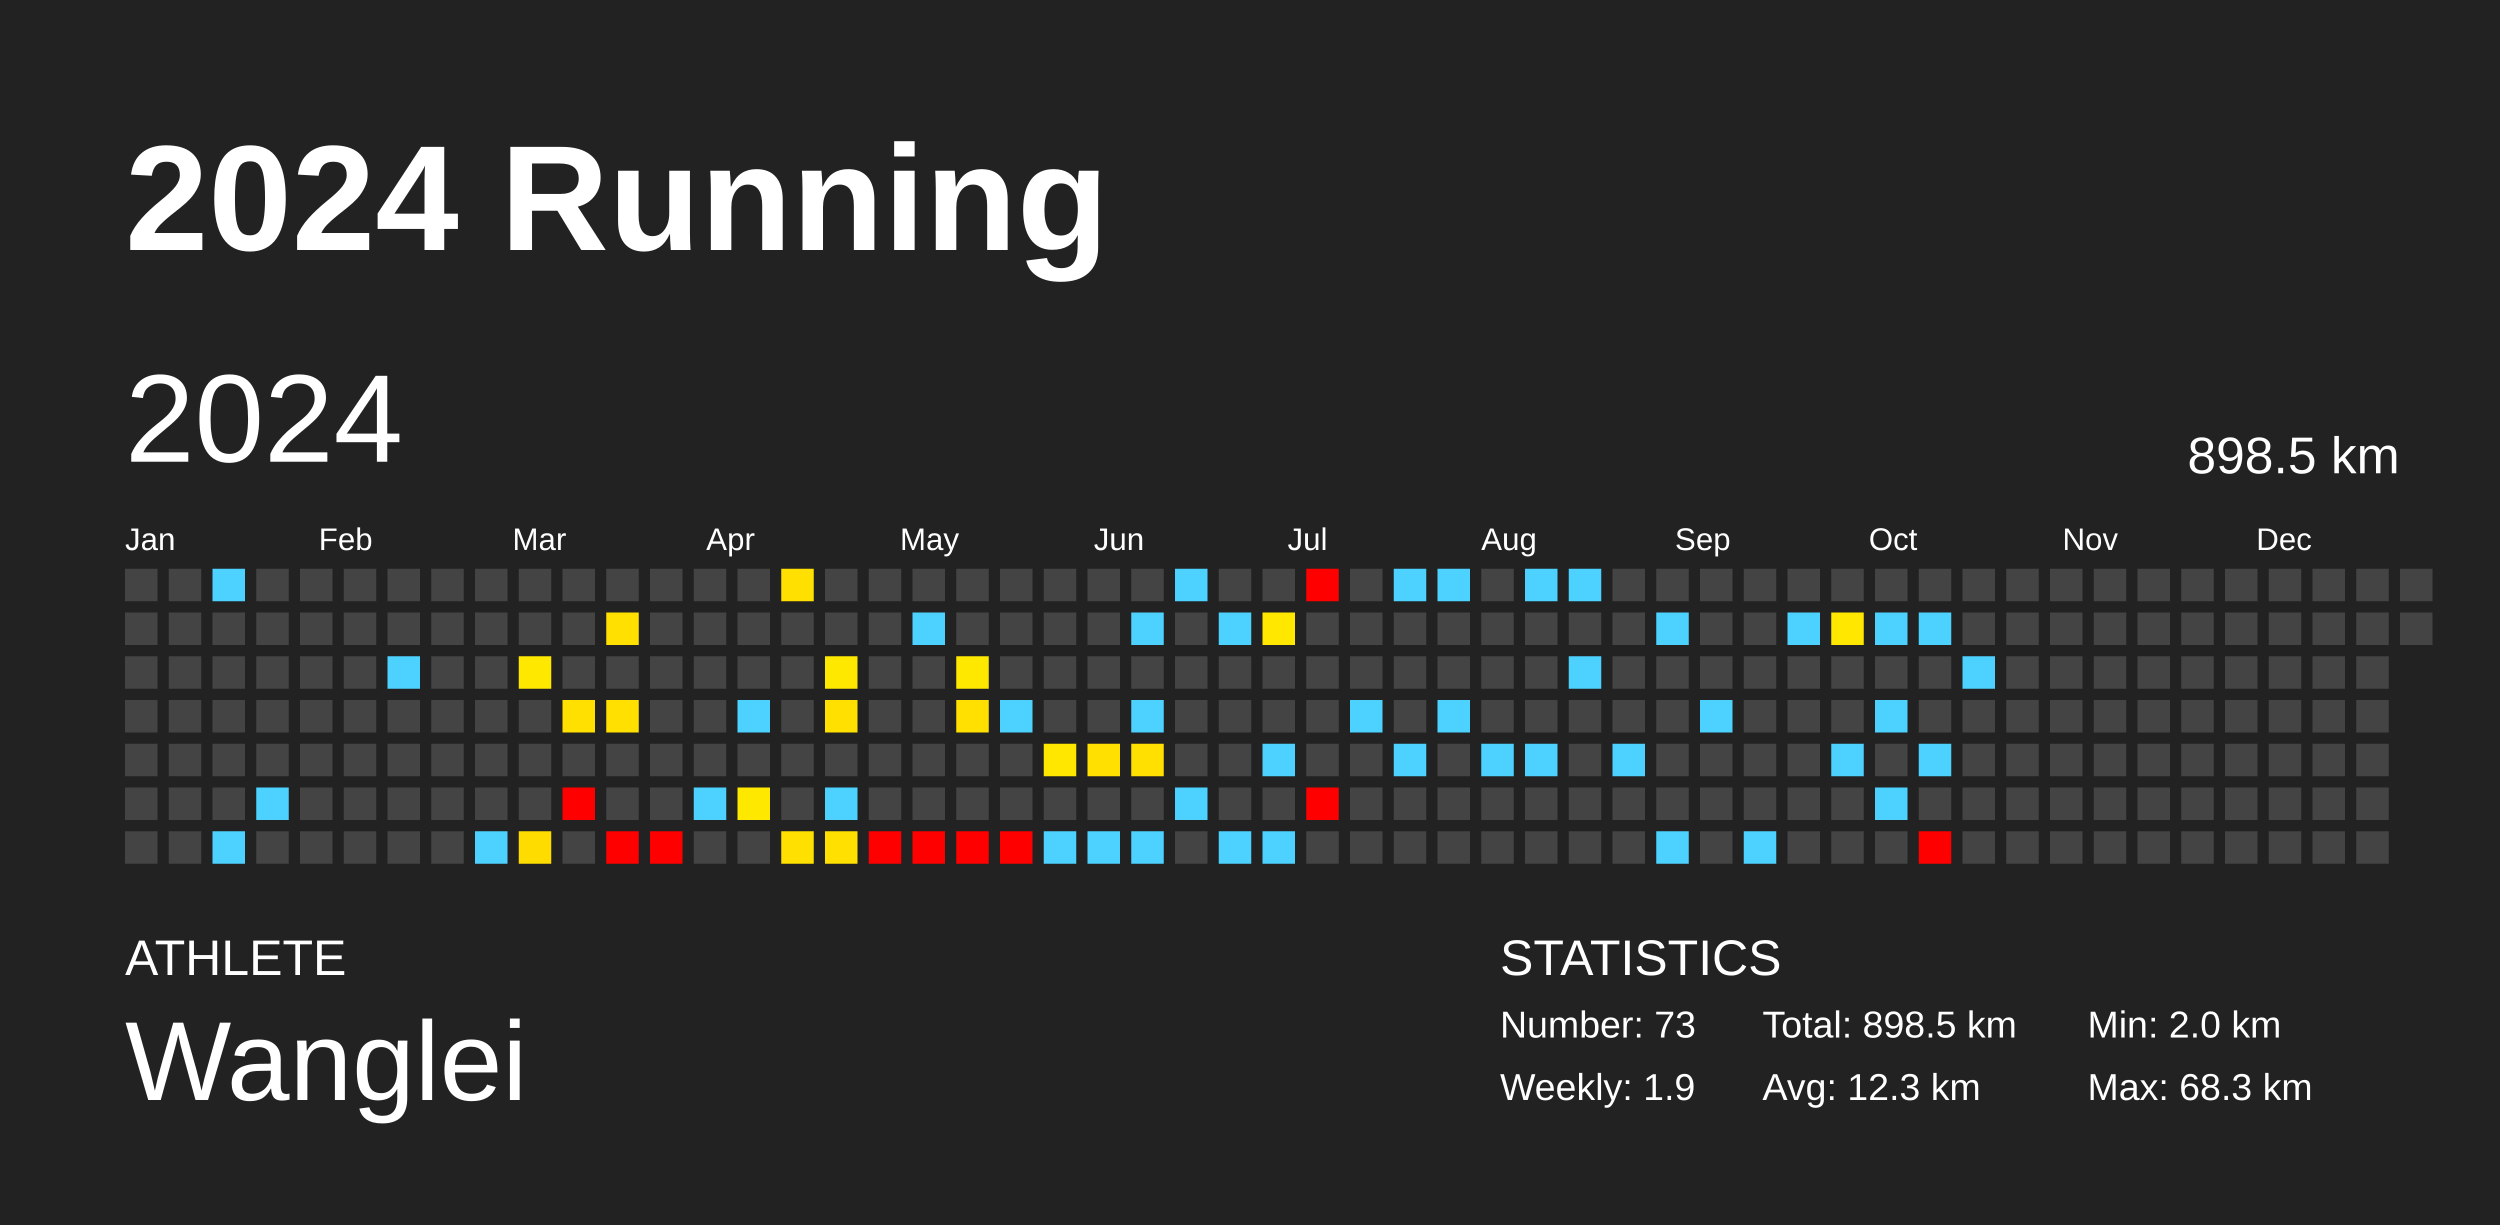
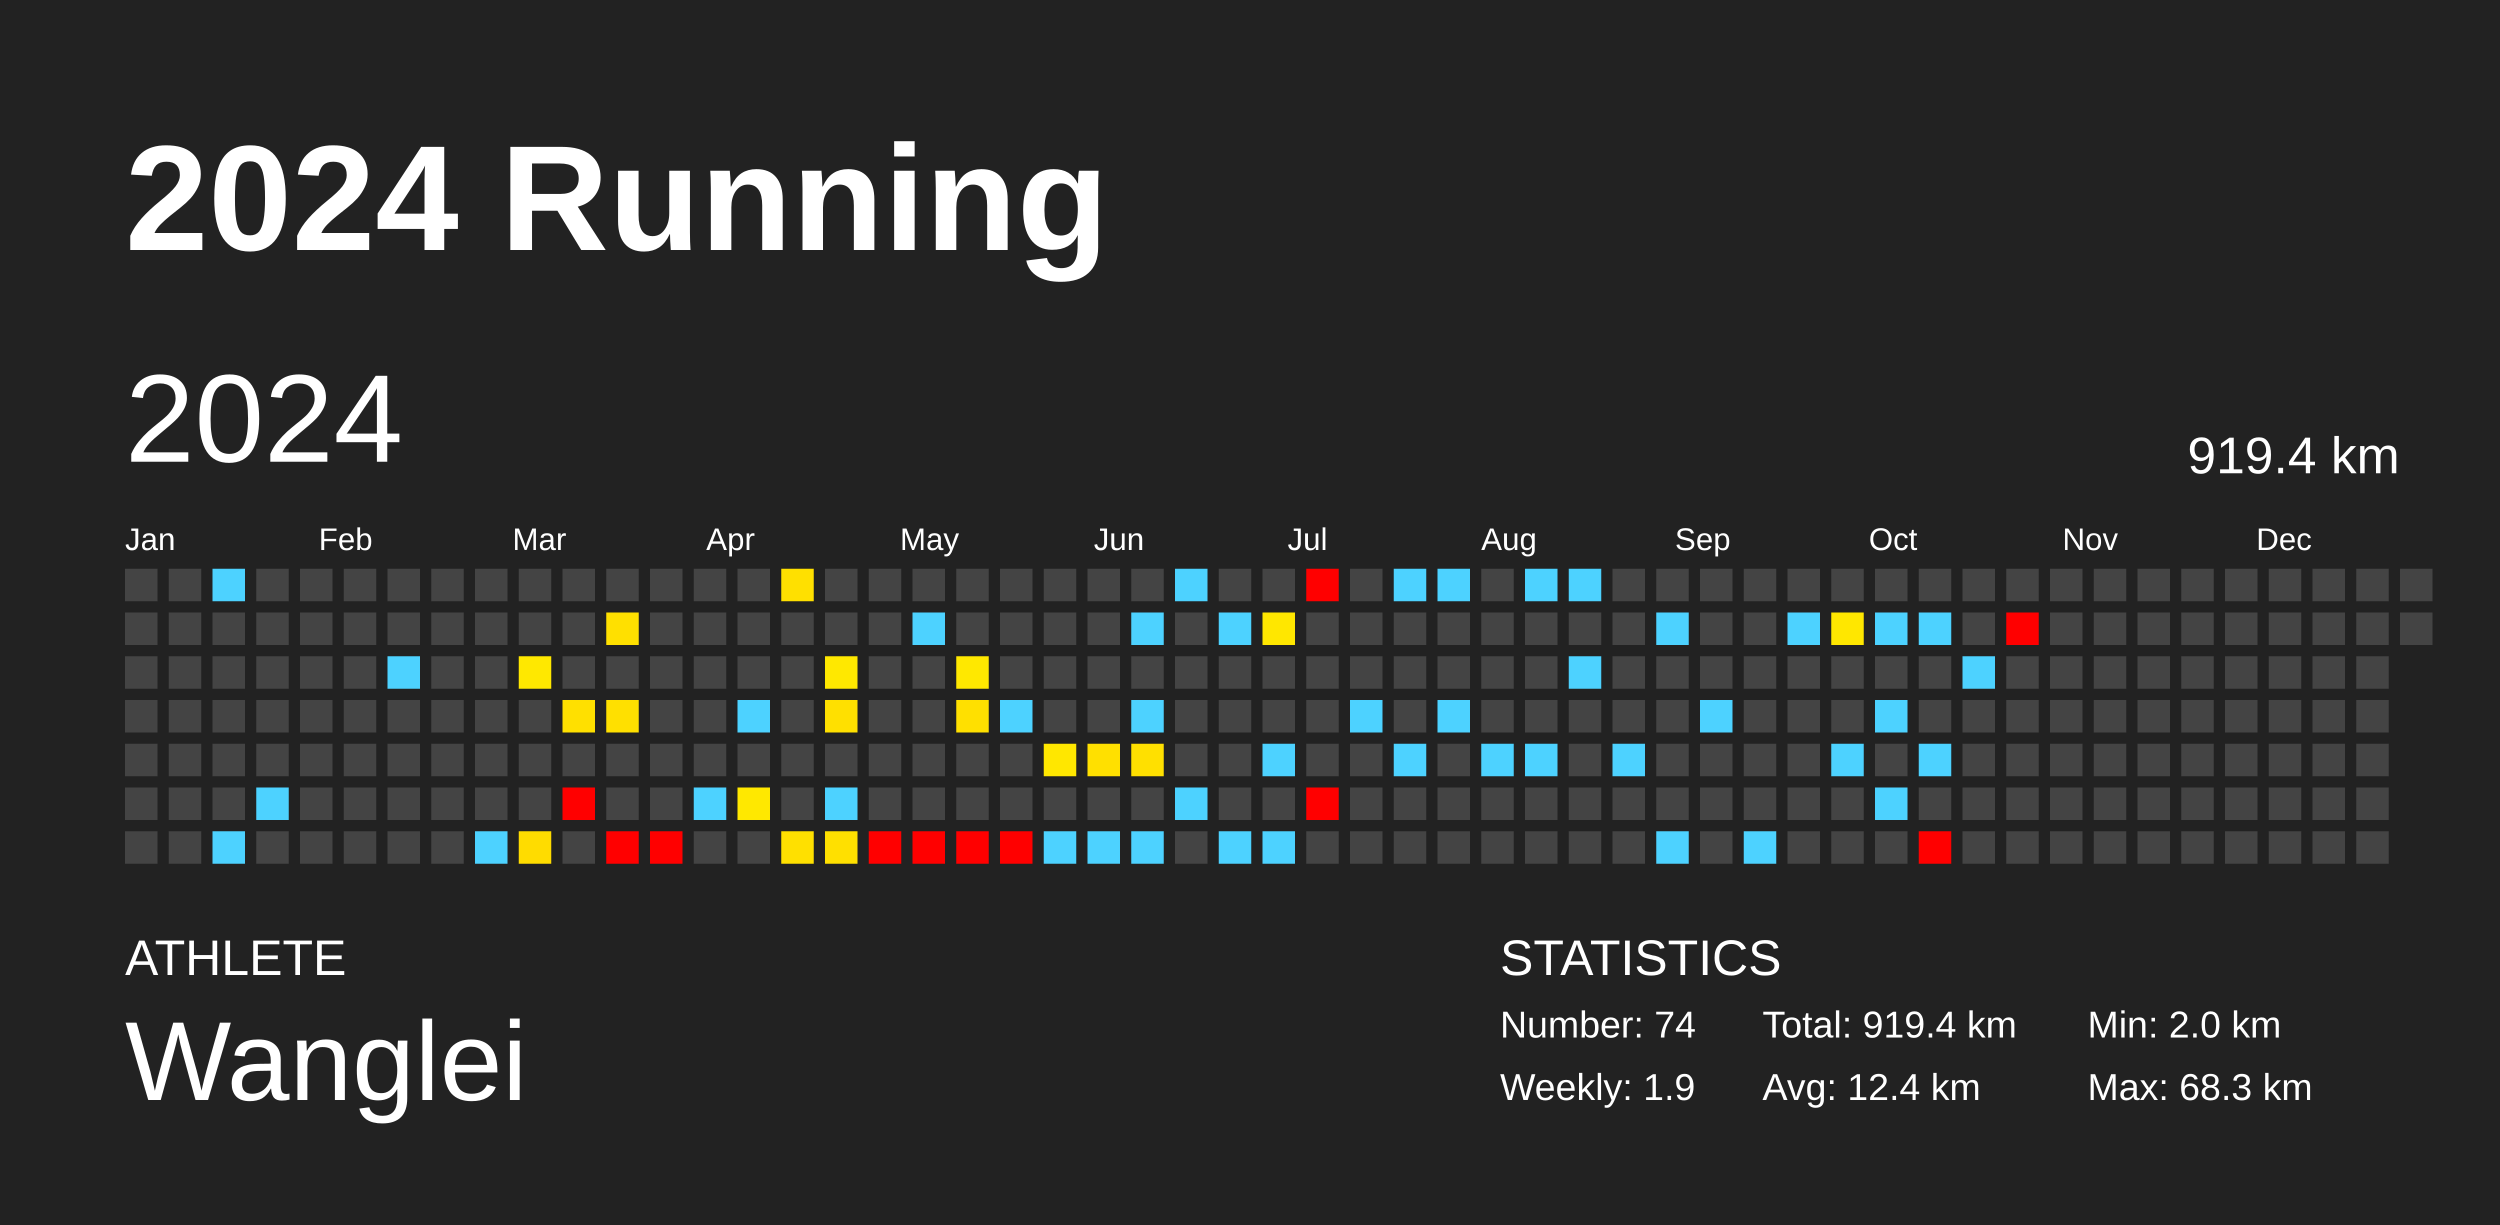
<svg xmlns="http://www.w3.org/2000/svg" baseProfile="full" height="98mm" version="1.1" viewBox="0,0,200,98" width="200mm">
  <defs />
  <rect fill="#222222" height="98" width="200" x="0" y="0" />
  <text fill="#FFFFFF" style="font-size:12px; font-family:Arial; font-weight:bold;" x="10" y="20">2024 Running</text>
  <text fill="#FFFFFF" style="font-size:4px; font-family:Arial" x="10" y="78">ATHLETE</text>
  <text fill="#FFFFFF" style="font-size:9px; font-family:Arial" x="10" y="88">Wanglei</text>
  <text fill="#FFFFFF" style="font-size:4px; font-family:Arial" x="120" y="78">STATISTICS</text>
-   <text fill="#FFFFFF" style="font-size:3px; font-family:Arial" x="120" y="83">Number: 73</text>
+   <text fill="#FFFFFF" style="font-size:3px; font-family:Arial" x="120" y="83">Number: 74</text>
  <text fill="#FFFFFF" style="font-size:3px; font-family:Arial" x="120" y="88">Weekly: 1.9</text>
-   <text fill="#FFFFFF" style="font-size:3px; font-family:Arial" x="141" y="83">Total: 898.5 km</text>
-   <text fill="#FFFFFF" style="font-size:3px; font-family:Arial" x="141" y="88">Avg: 12.3 km</text>
+   <text fill="#FFFFFF" style="font-size:3px; font-family:Arial" x="141" y="83">Total: 919.4 km</text>
+   <text fill="#FFFFFF" style="font-size:3px; font-family:Arial" x="141" y="88">Avg: 12.4 km</text>
  <text fill="#FFFFFF" style="font-size:3px; font-family:Arial" x="167" y="83">Min: 2.0 km</text>
  <text fill="#FFFFFF" style="font-size:3px; font-family:Arial" x="167" y="88">Max: 68.3 km</text>
  <text dominant-baseline="hanging" fill="#FFFFFF" style="font-size:10.0px; font-family:Arial;" x="10" y="30">2024</text>
-   <text dominant-baseline="hanging" fill="#FFFFFF" style="font-size:4.125px; font-family:Arial;" x="175" y="35">898.5 km</text>
+   <text dominant-baseline="hanging" fill="#FFFFFF" style="font-size:4.125px; font-family:Arial;" x="175" y="35">919.4 km</text>
  <text fill="#FFFFFF" style="font-size:2.5px; font-family:Arial" x="10.0" y="44">Jan</text>
  <text fill="#FFFFFF" style="font-size:2.5px; font-family:Arial" x="25.5" y="44">Feb</text>
  <text fill="#FFFFFF" style="font-size:2.5px; font-family:Arial" x="41.0" y="44">Mar</text>
  <text fill="#FFFFFF" style="font-size:2.5px; font-family:Arial" x="56.5" y="44">Apr</text>
  <text fill="#FFFFFF" style="font-size:2.5px; font-family:Arial" x="72.0" y="44">May</text>
  <text fill="#FFFFFF" style="font-size:2.5px; font-family:Arial" x="87.5" y="44">Jun</text>
  <text fill="#FFFFFF" style="font-size:2.5px; font-family:Arial" x="103.0" y="44">Jul</text>
  <text fill="#FFFFFF" style="font-size:2.5px; font-family:Arial" x="118.5" y="44">Aug</text>
  <text fill="#FFFFFF" style="font-size:2.5px; font-family:Arial" x="134.0" y="44">Sep</text>
  <text fill="#FFFFFF" style="font-size:2.5px; font-family:Arial" x="149.5" y="44">Oct</text>
  <text fill="#FFFFFF" style="font-size:2.5px; font-family:Arial" x="165.0" y="44">Nov</text>
  <text fill="#FFFFFF" style="font-size:2.5px; font-family:Arial" x="180.5" y="44">Dec</text>
  <rect fill="#444444" height="2.6" width="2.6" x="10.0" y="45.5" />
  <rect fill="#444444" height="2.6" width="2.6" x="10.0" y="49.0" />
  <rect fill="#444444" height="2.6" width="2.6" x="10.0" y="52.5" />
  <rect fill="#444444" height="2.6" width="2.6" x="10.0" y="56.0" />
  <rect fill="#444444" height="2.6" width="2.6" x="10.0" y="59.5" />
  <rect fill="#444444" height="2.6" width="2.6" x="10.0" y="63.0" />
  <rect fill="#444444" height="2.6" width="2.6" x="10.0" y="66.5" />
  <rect fill="#444444" height="2.6" width="2.6" x="13.5" y="45.5" />
  <rect fill="#444444" height="2.6" width="2.6" x="13.5" y="49.0" />
  <rect fill="#444444" height="2.6" width="2.6" x="13.5" y="52.5" />
  <rect fill="#444444" height="2.6" width="2.6" x="13.5" y="56.0" />
  <rect fill="#444444" height="2.6" width="2.6" x="13.5" y="59.5" />
  <rect fill="#444444" height="2.6" width="2.6" x="13.5" y="63.0" />
  <rect fill="#444444" height="2.6" width="2.6" x="13.5" y="66.5" />
  <rect fill="#4dd2ff" height="2.6" width="2.6" x="17.0" y="45.5" />
  <rect fill="#444444" height="2.6" width="2.6" x="17.0" y="49.0" />
  <rect fill="#444444" height="2.6" width="2.6" x="17.0" y="52.5" />
  <rect fill="#444444" height="2.6" width="2.6" x="17.0" y="56.0" />
  <rect fill="#444444" height="2.6" width="2.6" x="17.0" y="59.5" />
  <rect fill="#444444" height="2.6" width="2.6" x="17.0" y="63.0" />
  <rect fill="#4dd2ff" height="2.6" width="2.6" x="17.0" y="66.5" />
  <rect fill="#444444" height="2.6" width="2.6" x="20.5" y="45.5" />
  <rect fill="#444444" height="2.6" width="2.6" x="20.5" y="49.0" />
  <rect fill="#444444" height="2.6" width="2.6" x="20.5" y="52.5" />
  <rect fill="#444444" height="2.6" width="2.6" x="20.5" y="56.0" />
  <rect fill="#444444" height="2.6" width="2.6" x="20.5" y="59.5" />
  <rect fill="#4dd2ff" height="2.6" width="2.6" x="20.5" y="63.0" />
  <rect fill="#444444" height="2.6" width="2.6" x="20.5" y="66.5" />
  <rect fill="#444444" height="2.6" width="2.6" x="24.0" y="45.5" />
  <rect fill="#444444" height="2.6" width="2.6" x="24.0" y="49.0" />
  <rect fill="#444444" height="2.6" width="2.6" x="24.0" y="52.5" />
  <rect fill="#444444" height="2.6" width="2.6" x="24.0" y="56.0" />
  <rect fill="#444444" height="2.6" width="2.6" x="24.0" y="59.5" />
  <rect fill="#444444" height="2.6" width="2.6" x="24.0" y="63.0" />
  <rect fill="#444444" height="2.6" width="2.6" x="24.0" y="66.5" />
  <rect fill="#444444" height="2.6" width="2.6" x="27.5" y="45.5" />
  <rect fill="#444444" height="2.6" width="2.6" x="27.5" y="49.0" />
  <rect fill="#444444" height="2.6" width="2.6" x="27.5" y="52.5" />
  <rect fill="#444444" height="2.6" width="2.6" x="27.5" y="56.0" />
  <rect fill="#444444" height="2.6" width="2.6" x="27.5" y="59.5" />
  <rect fill="#444444" height="2.6" width="2.6" x="27.5" y="63.0" />
  <rect fill="#444444" height="2.6" width="2.6" x="27.5" y="66.5" />
  <rect fill="#444444" height="2.6" width="2.6" x="31.0" y="45.5" />
  <rect fill="#444444" height="2.6" width="2.6" x="31.0" y="49.0" />
  <rect fill="#4dd2ff" height="2.6" width="2.6" x="31.0" y="52.5" />
  <rect fill="#444444" height="2.6" width="2.6" x="31.0" y="56.0" />
  <rect fill="#444444" height="2.6" width="2.6" x="31.0" y="59.5" />
  <rect fill="#444444" height="2.6" width="2.6" x="31.0" y="63.0" />
  <rect fill="#444444" height="2.6" width="2.6" x="31.0" y="66.5" />
  <rect fill="#444444" height="2.6" width="2.6" x="34.5" y="45.5" />
  <rect fill="#444444" height="2.6" width="2.6" x="34.5" y="49.0" />
  <rect fill="#444444" height="2.6" width="2.6" x="34.5" y="52.5" />
  <rect fill="#444444" height="2.6" width="2.6" x="34.5" y="56.0" />
  <rect fill="#444444" height="2.6" width="2.6" x="34.5" y="59.5" />
  <rect fill="#444444" height="2.6" width="2.6" x="34.5" y="63.0" />
  <rect fill="#444444" height="2.6" width="2.6" x="34.5" y="66.5" />
  <rect fill="#444444" height="2.6" width="2.6" x="38.0" y="45.5" />
  <rect fill="#444444" height="2.6" width="2.6" x="38.0" y="49.0" />
  <rect fill="#444444" height="2.6" width="2.6" x="38.0" y="52.5" />
  <rect fill="#444444" height="2.6" width="2.6" x="38.0" y="56.0" />
  <rect fill="#444444" height="2.6" width="2.6" x="38.0" y="59.5" />
  <rect fill="#444444" height="2.6" width="2.6" x="38.0" y="63.0" />
  <rect fill="#4dd2ff" height="2.6" width="2.6" x="38.0" y="66.5" />
  <rect fill="#444444" height="2.6" width="2.6" x="41.5" y="45.5" />
  <rect fill="#444444" height="2.6" width="2.6" x="41.5" y="49.0" />
  <rect fill="#ffe800" height="2.6" width="2.6" x="41.5" y="52.5" />
  <rect fill="#444444" height="2.6" width="2.6" x="41.5" y="56.0" />
  <rect fill="#444444" height="2.6" width="2.6" x="41.5" y="59.5" />
  <rect fill="#444444" height="2.6" width="2.6" x="41.5" y="63.0" />
  <rect fill="#ffdc00" height="2.6" width="2.6" x="41.5" y="66.5" />
  <rect fill="#444444" height="2.6" width="2.6" x="45.0" y="45.5" />
  <rect fill="#444444" height="2.6" width="2.6" x="45.0" y="49.0" />
  <rect fill="#444444" height="2.6" width="2.6" x="45.0" y="52.5" />
  <rect fill="#ffe000" height="2.6" width="2.6" x="45.0" y="56.0" />
  <rect fill="#444444" height="2.6" width="2.6" x="45.0" y="59.5" />
  <rect fill="red" height="2.6" width="2.6" x="45.0" y="63.0" />
  <rect fill="#444444" height="2.6" width="2.6" x="45.0" y="66.5" />
  <rect fill="#444444" height="2.6" width="2.6" x="48.5" y="45.5" />
  <rect fill="#ffe000" height="2.6" width="2.6" x="48.5" y="49.0" />
  <rect fill="#444444" height="2.6" width="2.6" x="48.5" y="52.5" />
  <rect fill="#ffe000" height="2.6" width="2.6" x="48.5" y="56.0" />
  <rect fill="#444444" height="2.6" width="2.6" x="48.5" y="59.5" />
  <rect fill="#444444" height="2.6" width="2.6" x="48.5" y="63.0" />
  <rect fill="red" height="2.6" width="2.6" x="48.5" y="66.5" />
  <rect fill="#444444" height="2.6" width="2.6" x="52.0" y="45.5" />
  <rect fill="#444444" height="2.6" width="2.6" x="52.0" y="49.0" />
  <rect fill="#444444" height="2.6" width="2.6" x="52.0" y="52.5" />
  <rect fill="#444444" height="2.6" width="2.6" x="52.0" y="56.0" />
  <rect fill="#444444" height="2.6" width="2.6" x="52.0" y="59.5" />
  <rect fill="#444444" height="2.6" width="2.6" x="52.0" y="63.0" />
  <rect fill="red" height="2.6" width="2.6" x="52.0" y="66.5" />
  <rect fill="#444444" height="2.6" width="2.6" x="55.5" y="45.5" />
  <rect fill="#444444" height="2.6" width="2.6" x="55.5" y="49.0" />
  <rect fill="#444444" height="2.6" width="2.6" x="55.5" y="52.5" />
  <rect fill="#444444" height="2.6" width="2.6" x="55.5" y="56.0" />
  <rect fill="#444444" height="2.6" width="2.6" x="55.5" y="59.5" />
  <rect fill="#4dd2ff" height="2.6" width="2.6" x="55.5" y="63.0" />
  <rect fill="#444444" height="2.6" width="2.6" x="55.5" y="66.5" />
  <rect fill="#444444" height="2.6" width="2.6" x="59.0" y="45.5" />
  <rect fill="#444444" height="2.6" width="2.6" x="59.0" y="49.0" />
  <rect fill="#444444" height="2.6" width="2.6" x="59.0" y="52.5" />
  <rect fill="#4dd2ff" height="2.6" width="2.6" x="59.0" y="56.0" />
  <rect fill="#444444" height="2.6" width="2.6" x="59.0" y="59.5" />
  <rect fill="#ffe800" height="2.6" width="2.6" x="59.0" y="63.0" />
  <rect fill="#444444" height="2.6" width="2.6" x="59.0" y="66.5" />
  <rect fill="#ffe000" height="2.6" width="2.6" x="62.5" y="45.5" />
  <rect fill="#444444" height="2.6" width="2.6" x="62.5" y="49.0" />
  <rect fill="#444444" height="2.6" width="2.6" x="62.5" y="52.5" />
  <rect fill="#444444" height="2.6" width="2.6" x="62.5" y="56.0" />
  <rect fill="#444444" height="2.6" width="2.6" x="62.5" y="59.5" />
  <rect fill="#444444" height="2.6" width="2.6" x="62.5" y="63.0" />
  <rect fill="#ffe000" height="2.6" width="2.6" x="62.5" y="66.5" />
  <rect fill="#444444" height="2.6" width="2.6" x="66.0" y="45.5" />
  <rect fill="#444444" height="2.6" width="2.6" x="66.0" y="49.0" />
  <rect fill="#ffe800" height="2.6" width="2.6" x="66.0" y="52.5" />
  <rect fill="#ffe000" height="2.6" width="2.6" x="66.0" y="56.0" />
  <rect fill="#444444" height="2.6" width="2.6" x="66.0" y="59.5" />
  <rect fill="#4dd2ff" height="2.6" width="2.6" x="66.0" y="63.0" />
  <rect fill="#ffe000" height="2.6" width="2.6" x="66.0" y="66.5" />
  <rect fill="#444444" height="2.6" width="2.6" x="69.5" y="45.5" />
  <rect fill="#444444" height="2.6" width="2.6" x="69.5" y="49.0" />
  <rect fill="#444444" height="2.6" width="2.6" x="69.5" y="52.5" />
  <rect fill="#444444" height="2.6" width="2.6" x="69.5" y="56.0" />
  <rect fill="#444444" height="2.6" width="2.6" x="69.5" y="59.5" />
  <rect fill="#444444" height="2.6" width="2.6" x="69.5" y="63.0" />
  <rect fill="red" height="2.6" width="2.6" x="69.5" y="66.5" />
  <rect fill="#444444" height="2.6" width="2.6" x="73.0" y="45.5" />
  <rect fill="#4dd2ff" height="2.6" width="2.6" x="73.0" y="49.0" />
  <rect fill="#444444" height="2.6" width="2.6" x="73.0" y="52.5" />
  <rect fill="#444444" height="2.6" width="2.6" x="73.0" y="56.0" />
  <rect fill="#444444" height="2.6" width="2.6" x="73.0" y="59.5" />
  <rect fill="#444444" height="2.6" width="2.6" x="73.0" y="63.0" />
  <rect fill="red" height="2.6" width="2.6" x="73.0" y="66.5" />
  <rect fill="#444444" height="2.6" width="2.6" x="76.5" y="45.5" />
  <rect fill="#444444" height="2.6" width="2.6" x="76.5" y="49.0" />
  <rect fill="#ffe800" height="2.6" width="2.6" x="76.5" y="52.5" />
  <rect fill="#ffe000" height="2.6" width="2.6" x="76.5" y="56.0" />
  <rect fill="#444444" height="2.6" width="2.6" x="76.5" y="59.5" />
  <rect fill="#444444" height="2.6" width="2.6" x="76.5" y="63.0" />
  <rect fill="red" height="2.6" width="2.6" x="76.5" y="66.5" />
  <rect fill="#444444" height="2.6" width="2.6" x="80.0" y="45.5" />
  <rect fill="#444444" height="2.6" width="2.6" x="80.0" y="49.0" />
  <rect fill="#444444" height="2.6" width="2.6" x="80.0" y="52.5" />
  <rect fill="#4dd2ff" height="2.6" width="2.6" x="80.0" y="56.0" />
  <rect fill="#444444" height="2.6" width="2.6" x="80.0" y="59.5" />
  <rect fill="#444444" height="2.6" width="2.6" x="80.0" y="63.0" />
  <rect fill="red" height="2.6" width="2.6" x="80.0" y="66.5" />
  <rect fill="#444444" height="2.6" width="2.6" x="83.5" y="45.5" />
  <rect fill="#444444" height="2.6" width="2.6" x="83.5" y="49.0" />
  <rect fill="#444444" height="2.6" width="2.6" x="83.5" y="52.5" />
  <rect fill="#444444" height="2.6" width="2.6" x="83.5" y="56.0" />
  <rect fill="#ffe700" height="2.6" width="2.6" x="83.5" y="59.5" />
  <rect fill="#444444" height="2.6" width="2.6" x="83.5" y="63.0" />
  <rect fill="#4dd2ff" height="2.6" width="2.6" x="83.5" y="66.5" />
  <rect fill="#444444" height="2.6" width="2.6" x="87.0" y="45.5" />
  <rect fill="#444444" height="2.6" width="2.6" x="87.0" y="49.0" />
  <rect fill="#444444" height="2.6" width="2.6" x="87.0" y="52.5" />
  <rect fill="#444444" height="2.6" width="2.6" x="87.0" y="56.0" />
  <rect fill="#ffe000" height="2.6" width="2.6" x="87.0" y="59.5" />
  <rect fill="#444444" height="2.6" width="2.6" x="87.0" y="63.0" />
  <rect fill="#4dd2ff" height="2.6" width="2.6" x="87.0" y="66.5" />
  <rect fill="#444444" height="2.6" width="2.6" x="90.5" y="45.5" />
  <rect fill="#4dd2ff" height="2.6" width="2.6" x="90.5" y="49.0" />
  <rect fill="#444444" height="2.6" width="2.6" x="90.5" y="52.5" />
  <rect fill="#4dd2ff" height="2.6" width="2.6" x="90.5" y="56.0" />
  <rect fill="#ffe000" height="2.6" width="2.6" x="90.5" y="59.5" />
  <rect fill="#444444" height="2.6" width="2.6" x="90.5" y="63.0" />
  <rect fill="#4dd2ff" height="2.6" width="2.6" x="90.5" y="66.5" />
  <rect fill="#4dd2ff" height="2.6" width="2.6" x="94.0" y="45.5" />
  <rect fill="#444444" height="2.6" width="2.6" x="94.0" y="49.0" />
  <rect fill="#444444" height="2.6" width="2.6" x="94.0" y="52.5" />
  <rect fill="#444444" height="2.6" width="2.6" x="94.0" y="56.0" />
  <rect fill="#444444" height="2.6" width="2.6" x="94.0" y="59.5" />
  <rect fill="#4dd2ff" height="2.6" width="2.6" x="94.0" y="63.0" />
  <rect fill="#444444" height="2.6" width="2.6" x="94.0" y="66.5" />
  <rect fill="#444444" height="2.6" width="2.6" x="97.5" y="45.5" />
  <rect fill="#4dd2ff" height="2.6" width="2.6" x="97.5" y="49.0" />
  <rect fill="#444444" height="2.6" width="2.6" x="97.5" y="52.5" />
  <rect fill="#444444" height="2.6" width="2.6" x="97.5" y="56.0" />
  <rect fill="#444444" height="2.6" width="2.6" x="97.5" y="59.5" />
  <rect fill="#444444" height="2.6" width="2.6" x="97.5" y="63.0" />
  <rect fill="#4dd2ff" height="2.6" width="2.6" x="97.5" y="66.5" />
  <rect fill="#444444" height="2.6" width="2.6" x="101.0" y="45.5" />
  <rect fill="#ffe700" height="2.6" width="2.6" x="101.0" y="49.0" />
  <rect fill="#444444" height="2.6" width="2.6" x="101.0" y="52.5" />
  <rect fill="#444444" height="2.6" width="2.6" x="101.0" y="56.0" />
  <rect fill="#4dd2ff" height="2.6" width="2.6" x="101.0" y="59.5" />
  <rect fill="#444444" height="2.6" width="2.6" x="101.0" y="63.0" />
  <rect fill="#4dd2ff" height="2.6" width="2.6" x="101.0" y="66.5" />
  <rect fill="red" height="2.6" width="2.6" x="104.5" y="45.5" />
  <rect fill="#444444" height="2.6" width="2.6" x="104.5" y="49.0" />
  <rect fill="#444444" height="2.6" width="2.6" x="104.5" y="52.5" />
  <rect fill="#444444" height="2.6" width="2.6" x="104.5" y="56.0" />
  <rect fill="#444444" height="2.6" width="2.6" x="104.5" y="59.5" />
  <rect fill="red" height="2.6" width="2.6" x="104.5" y="63.0" />
  <rect fill="#444444" height="2.6" width="2.6" x="104.5" y="66.5" />
  <rect fill="#444444" height="2.6" width="2.6" x="108.0" y="45.5" />
  <rect fill="#444444" height="2.6" width="2.6" x="108.0" y="49.0" />
  <rect fill="#444444" height="2.6" width="2.6" x="108.0" y="52.5" />
  <rect fill="#4dd2ff" height="2.6" width="2.6" x="108.0" y="56.0" />
  <rect fill="#444444" height="2.6" width="2.6" x="108.0" y="59.5" />
  <rect fill="#444444" height="2.6" width="2.6" x="108.0" y="63.0" />
  <rect fill="#444444" height="2.6" width="2.6" x="108.0" y="66.5" />
  <rect fill="#4dd2ff" height="2.6" width="2.6" x="111.5" y="45.5" />
  <rect fill="#444444" height="2.6" width="2.6" x="111.5" y="49.0" />
  <rect fill="#444444" height="2.6" width="2.6" x="111.5" y="52.5" />
  <rect fill="#444444" height="2.6" width="2.6" x="111.5" y="56.0" />
  <rect fill="#4dd2ff" height="2.6" width="2.6" x="111.5" y="59.5" />
  <rect fill="#444444" height="2.6" width="2.6" x="111.5" y="63.0" />
  <rect fill="#444444" height="2.6" width="2.6" x="111.5" y="66.5" />
  <rect fill="#4dd2ff" height="2.6" width="2.6" x="115.0" y="45.5" />
  <rect fill="#444444" height="2.6" width="2.6" x="115.0" y="49.0" />
  <rect fill="#444444" height="2.6" width="2.6" x="115.0" y="52.5" />
  <rect fill="#4dd2ff" height="2.6" width="2.6" x="115.0" y="56.0" />
  <rect fill="#444444" height="2.6" width="2.6" x="115.0" y="59.5" />
  <rect fill="#444444" height="2.6" width="2.6" x="115.0" y="63.0" />
  <rect fill="#444444" height="2.6" width="2.6" x="115.0" y="66.5" />
  <rect fill="#444444" height="2.6" width="2.6" x="118.5" y="45.5" />
  <rect fill="#444444" height="2.6" width="2.6" x="118.5" y="49.0" />
  <rect fill="#444444" height="2.6" width="2.6" x="118.5" y="52.5" />
  <rect fill="#444444" height="2.6" width="2.6" x="118.5" y="56.0" />
  <rect fill="#4dd2ff" height="2.6" width="2.6" x="118.5" y="59.5" />
  <rect fill="#444444" height="2.6" width="2.6" x="118.5" y="63.0" />
  <rect fill="#444444" height="2.6" width="2.6" x="118.5" y="66.5" />
  <rect fill="#4dd2ff" height="2.6" width="2.6" x="122.0" y="45.5" />
  <rect fill="#444444" height="2.6" width="2.6" x="122.0" y="49.0" />
  <rect fill="#444444" height="2.6" width="2.6" x="122.0" y="52.5" />
  <rect fill="#444444" height="2.6" width="2.6" x="122.0" y="56.0" />
  <rect fill="#4dd2ff" height="2.6" width="2.6" x="122.0" y="59.5" />
  <rect fill="#444444" height="2.6" width="2.6" x="122.0" y="63.0" />
  <rect fill="#444444" height="2.6" width="2.6" x="122.0" y="66.5" />
  <rect fill="#4dd2ff" height="2.6" width="2.6" x="125.5" y="45.5" />
  <rect fill="#444444" height="2.6" width="2.6" x="125.5" y="49.0" />
  <rect fill="#4dd2ff" height="2.6" width="2.6" x="125.5" y="52.5" />
  <rect fill="#444444" height="2.6" width="2.6" x="125.5" y="56.0" />
  <rect fill="#444444" height="2.6" width="2.6" x="125.5" y="59.5" />
  <rect fill="#444444" height="2.6" width="2.6" x="125.5" y="63.0" />
  <rect fill="#444444" height="2.6" width="2.6" x="125.5" y="66.5" />
  <rect fill="#444444" height="2.6" width="2.6" x="129.0" y="45.5" />
  <rect fill="#444444" height="2.6" width="2.6" x="129.0" y="49.0" />
  <rect fill="#444444" height="2.6" width="2.6" x="129.0" y="52.5" />
  <rect fill="#444444" height="2.6" width="2.6" x="129.0" y="56.0" />
  <rect fill="#4dd2ff" height="2.6" width="2.6" x="129.0" y="59.5" />
  <rect fill="#444444" height="2.6" width="2.6" x="129.0" y="63.0" />
  <rect fill="#444444" height="2.6" width="2.6" x="129.0" y="66.5" />
  <rect fill="#444444" height="2.6" width="2.6" x="132.5" y="45.5" />
  <rect fill="#4dd2ff" height="2.6" width="2.6" x="132.5" y="49.0" />
  <rect fill="#444444" height="2.6" width="2.6" x="132.5" y="52.5" />
  <rect fill="#444444" height="2.6" width="2.6" x="132.5" y="56.0" />
  <rect fill="#444444" height="2.6" width="2.6" x="132.5" y="59.5" />
  <rect fill="#444444" height="2.6" width="2.6" x="132.5" y="63.0" />
  <rect fill="#4dd2ff" height="2.6" width="2.6" x="132.5" y="66.5" />
  <rect fill="#444444" height="2.6" width="2.6" x="136.0" y="45.5" />
  <rect fill="#444444" height="2.6" width="2.6" x="136.0" y="49.0" />
  <rect fill="#444444" height="2.6" width="2.6" x="136.0" y="52.5" />
  <rect fill="#4dd2ff" height="2.6" width="2.6" x="136.0" y="56.0" />
  <rect fill="#444444" height="2.6" width="2.6" x="136.0" y="59.5" />
  <rect fill="#444444" height="2.6" width="2.6" x="136.0" y="63.0" />
  <rect fill="#444444" height="2.6" width="2.6" x="136.0" y="66.5" />
  <rect fill="#444444" height="2.6" width="2.6" x="139.5" y="45.5" />
  <rect fill="#444444" height="2.6" width="2.6" x="139.5" y="49.0" />
  <rect fill="#444444" height="2.6" width="2.6" x="139.5" y="52.5" />
  <rect fill="#444444" height="2.6" width="2.6" x="139.5" y="56.0" />
  <rect fill="#444444" height="2.6" width="2.6" x="139.5" y="59.5" />
  <rect fill="#444444" height="2.6" width="2.6" x="139.5" y="63.0" />
  <rect fill="#4dd2ff" height="2.6" width="2.6" x="139.5" y="66.5" />
  <rect fill="#444444" height="2.6" width="2.6" x="143.0" y="45.5" />
  <rect fill="#4dd2ff" height="2.6" width="2.6" x="143.0" y="49.0" />
  <rect fill="#444444" height="2.6" width="2.6" x="143.0" y="52.5" />
  <rect fill="#444444" height="2.6" width="2.6" x="143.0" y="56.0" />
  <rect fill="#444444" height="2.6" width="2.6" x="143.0" y="59.5" />
  <rect fill="#444444" height="2.6" width="2.6" x="143.0" y="63.0" />
  <rect fill="#444444" height="2.6" width="2.6" x="143.0" y="66.5" />
  <rect fill="#444444" height="2.6" width="2.6" x="146.5" y="45.5" />
  <rect fill="#ffe700" height="2.6" width="2.6" x="146.5" y="49.0" />
  <rect fill="#444444" height="2.6" width="2.6" x="146.5" y="52.5" />
  <rect fill="#444444" height="2.6" width="2.6" x="146.5" y="56.0" />
  <rect fill="#4dd2ff" height="2.6" width="2.6" x="146.5" y="59.5" />
  <rect fill="#444444" height="2.6" width="2.6" x="146.5" y="63.0" />
  <rect fill="#444444" height="2.6" width="2.6" x="146.5" y="66.5" />
  <rect fill="#444444" height="2.6" width="2.6" x="150.0" y="45.5" />
  <rect fill="#4dd2ff" height="2.6" width="2.6" x="150.0" y="49.0" />
  <rect fill="#444444" height="2.6" width="2.6" x="150.0" y="52.5" />
  <rect fill="#4dd2ff" height="2.6" width="2.6" x="150.0" y="56.0" />
  <rect fill="#444444" height="2.6" width="2.6" x="150.0" y="59.5" />
  <rect fill="#4dd2ff" height="2.6" width="2.6" x="150.0" y="63.0" />
  <rect fill="#444444" height="2.6" width="2.6" x="150.0" y="66.5" />
  <rect fill="#444444" height="2.6" width="2.6" x="153.5" y="45.5" />
  <rect fill="#4dd2ff" height="2.6" width="2.6" x="153.5" y="49.0" />
  <rect fill="#444444" height="2.6" width="2.6" x="153.5" y="52.5" />
  <rect fill="#444444" height="2.6" width="2.6" x="153.5" y="56.0" />
  <rect fill="#4dd2ff" height="2.6" width="2.6" x="153.5" y="59.5" />
  <rect fill="#444444" height="2.6" width="2.6" x="153.5" y="63.0" />
  <rect fill="red" height="2.6" width="2.6" x="153.5" y="66.5" />
  <rect fill="#444444" height="2.6" width="2.6" x="157.0" y="45.5" />
  <rect fill="#444444" height="2.6" width="2.6" x="157.0" y="49.0" />
  <rect fill="#4dd2ff" height="2.6" width="2.6" x="157.0" y="52.5" />
  <rect fill="#444444" height="2.6" width="2.6" x="157.0" y="56.0" />
  <rect fill="#444444" height="2.6" width="2.6" x="157.0" y="59.5" />
  <rect fill="#444444" height="2.6" width="2.6" x="157.0" y="63.0" />
  <rect fill="#444444" height="2.6" width="2.6" x="157.0" y="66.5" />
  <rect fill="#444444" height="2.6" width="2.6" x="160.5" y="45.5" />
-   <rect fill="#444444" height="2.6" width="2.6" x="160.5" y="49.0" />
+   <rect fill="red" height="2.6" width="2.6" x="160.5" y="49.0" />
  <rect fill="#444444" height="2.6" width="2.6" x="160.5" y="52.5" />
  <rect fill="#444444" height="2.6" width="2.6" x="160.5" y="56.0" />
  <rect fill="#444444" height="2.6" width="2.6" x="160.5" y="59.5" />
  <rect fill="#444444" height="2.6" width="2.6" x="160.5" y="63.0" />
  <rect fill="#444444" height="2.6" width="2.6" x="160.5" y="66.5" />
  <rect fill="#444444" height="2.6" width="2.6" x="164.0" y="45.5" />
  <rect fill="#444444" height="2.6" width="2.6" x="164.0" y="49.0" />
  <rect fill="#444444" height="2.6" width="2.6" x="164.0" y="52.5" />
  <rect fill="#444444" height="2.6" width="2.6" x="164.0" y="56.0" />
  <rect fill="#444444" height="2.6" width="2.6" x="164.0" y="59.5" />
  <rect fill="#444444" height="2.6" width="2.6" x="164.0" y="63.0" />
  <rect fill="#444444" height="2.6" width="2.6" x="164.0" y="66.5" />
  <rect fill="#444444" height="2.6" width="2.6" x="167.5" y="45.5" />
  <rect fill="#444444" height="2.6" width="2.6" x="167.5" y="49.0" />
  <rect fill="#444444" height="2.6" width="2.6" x="167.5" y="52.5" />
  <rect fill="#444444" height="2.6" width="2.6" x="167.5" y="56.0" />
  <rect fill="#444444" height="2.6" width="2.6" x="167.5" y="59.5" />
  <rect fill="#444444" height="2.6" width="2.6" x="167.5" y="63.0" />
  <rect fill="#444444" height="2.6" width="2.6" x="167.5" y="66.5" />
  <rect fill="#444444" height="2.6" width="2.6" x="171.0" y="45.5" />
  <rect fill="#444444" height="2.6" width="2.6" x="171.0" y="49.0" />
  <rect fill="#444444" height="2.6" width="2.6" x="171.0" y="52.5" />
  <rect fill="#444444" height="2.6" width="2.6" x="171.0" y="56.0" />
  <rect fill="#444444" height="2.6" width="2.6" x="171.0" y="59.5" />
  <rect fill="#444444" height="2.6" width="2.6" x="171.0" y="63.0" />
  <rect fill="#444444" height="2.6" width="2.6" x="171.0" y="66.5" />
  <rect fill="#444444" height="2.6" width="2.6" x="174.5" y="45.5" />
  <rect fill="#444444" height="2.6" width="2.6" x="174.5" y="49.0" />
  <rect fill="#444444" height="2.6" width="2.6" x="174.5" y="52.5" />
  <rect fill="#444444" height="2.6" width="2.6" x="174.5" y="56.0" />
  <rect fill="#444444" height="2.6" width="2.6" x="174.5" y="59.5" />
  <rect fill="#444444" height="2.6" width="2.6" x="174.5" y="63.0" />
  <rect fill="#444444" height="2.6" width="2.6" x="174.5" y="66.5" />
  <rect fill="#444444" height="2.6" width="2.6" x="178.0" y="45.5" />
  <rect fill="#444444" height="2.6" width="2.6" x="178.0" y="49.0" />
  <rect fill="#444444" height="2.6" width="2.6" x="178.0" y="52.5" />
  <rect fill="#444444" height="2.6" width="2.6" x="178.0" y="56.0" />
  <rect fill="#444444" height="2.6" width="2.6" x="178.0" y="59.5" />
  <rect fill="#444444" height="2.6" width="2.6" x="178.0" y="63.0" />
  <rect fill="#444444" height="2.6" width="2.6" x="178.0" y="66.5" />
  <rect fill="#444444" height="2.6" width="2.6" x="181.5" y="45.5" />
  <rect fill="#444444" height="2.6" width="2.6" x="181.5" y="49.0" />
  <rect fill="#444444" height="2.6" width="2.6" x="181.5" y="52.5" />
  <rect fill="#444444" height="2.6" width="2.6" x="181.5" y="56.0" />
  <rect fill="#444444" height="2.6" width="2.6" x="181.5" y="59.5" />
  <rect fill="#444444" height="2.6" width="2.6" x="181.5" y="63.0" />
  <rect fill="#444444" height="2.6" width="2.6" x="181.5" y="66.5" />
  <rect fill="#444444" height="2.6" width="2.6" x="185.0" y="45.5" />
  <rect fill="#444444" height="2.6" width="2.6" x="185.0" y="49.0" />
  <rect fill="#444444" height="2.6" width="2.6" x="185.0" y="52.5" />
  <rect fill="#444444" height="2.6" width="2.6" x="185.0" y="56.0" />
  <rect fill="#444444" height="2.6" width="2.6" x="185.0" y="59.5" />
  <rect fill="#444444" height="2.6" width="2.6" x="185.0" y="63.0" />
  <rect fill="#444444" height="2.6" width="2.6" x="185.0" y="66.5" />
  <rect fill="#444444" height="2.6" width="2.6" x="188.5" y="45.5" />
  <rect fill="#444444" height="2.6" width="2.6" x="188.5" y="49.0" />
  <rect fill="#444444" height="2.6" width="2.6" x="188.5" y="52.5" />
  <rect fill="#444444" height="2.6" width="2.6" x="188.5" y="56.0" />
  <rect fill="#444444" height="2.6" width="2.6" x="188.5" y="59.5" />
  <rect fill="#444444" height="2.6" width="2.6" x="188.5" y="63.0" />
  <rect fill="#444444" height="2.6" width="2.6" x="188.5" y="66.5" />
  <rect fill="#444444" height="2.6" width="2.6" x="192.0" y="45.5" />
  <rect fill="#444444" height="2.6" width="2.6" x="192.0" y="49.0" />
</svg>
